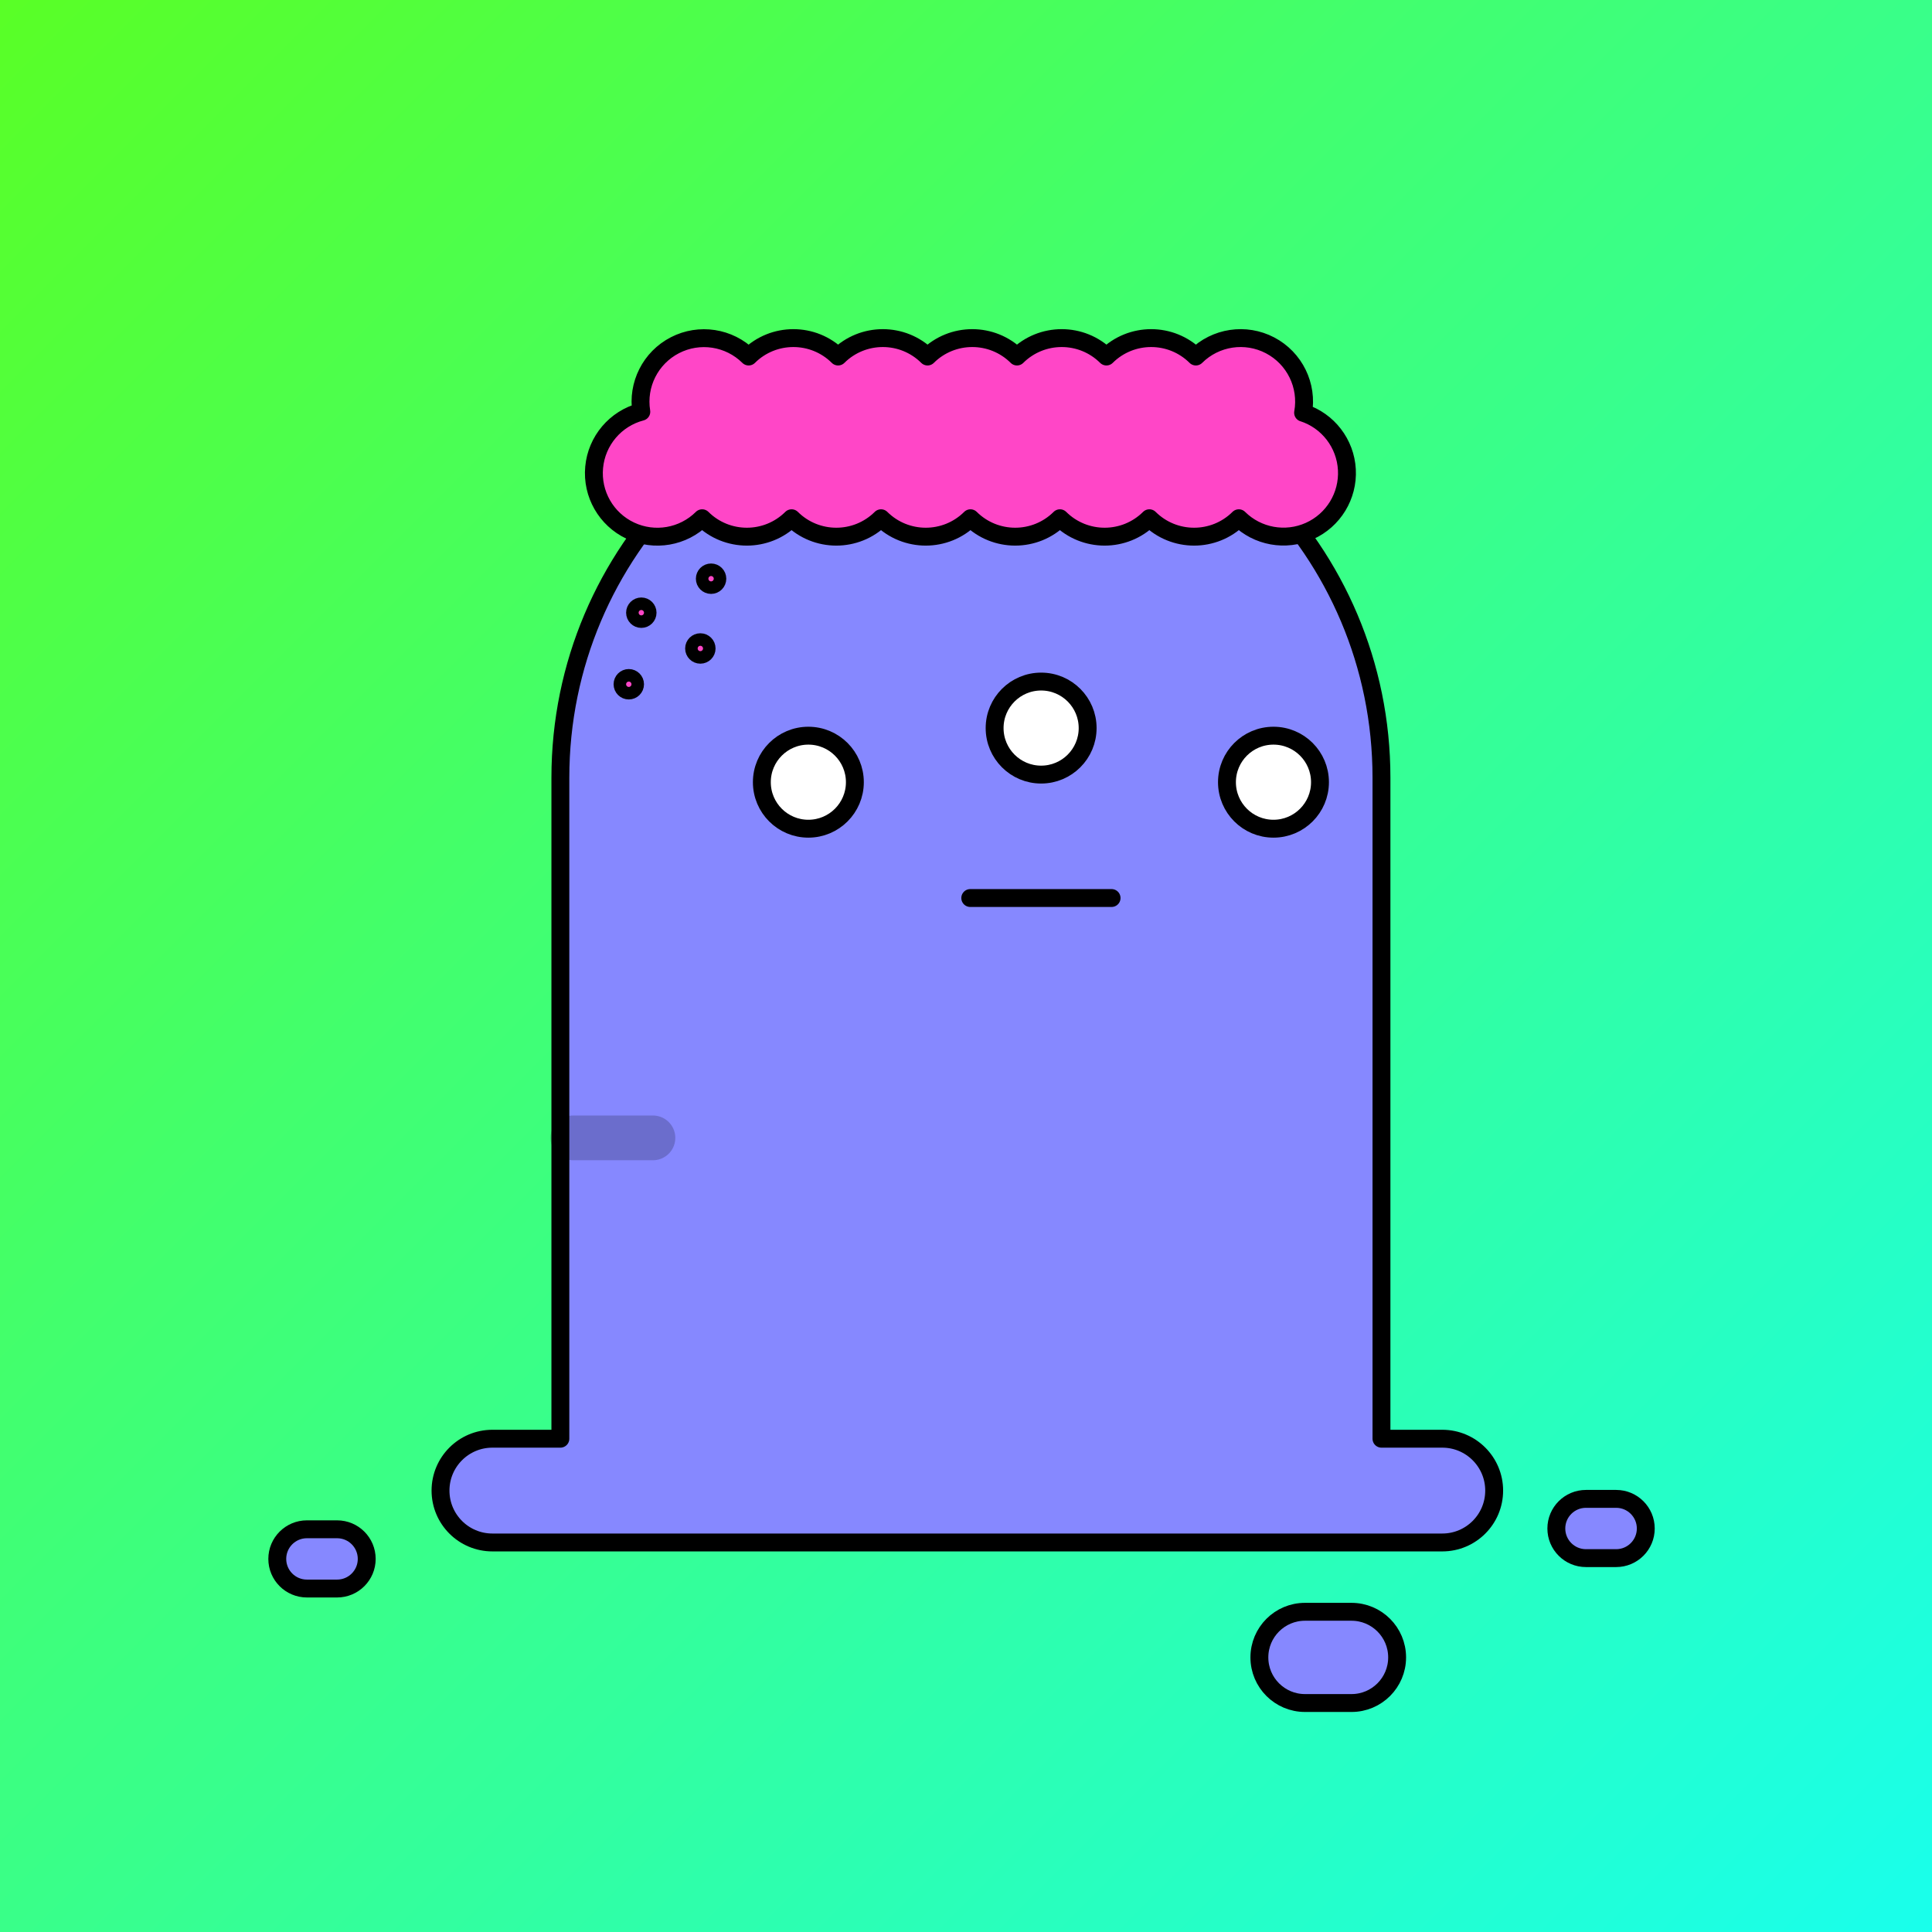
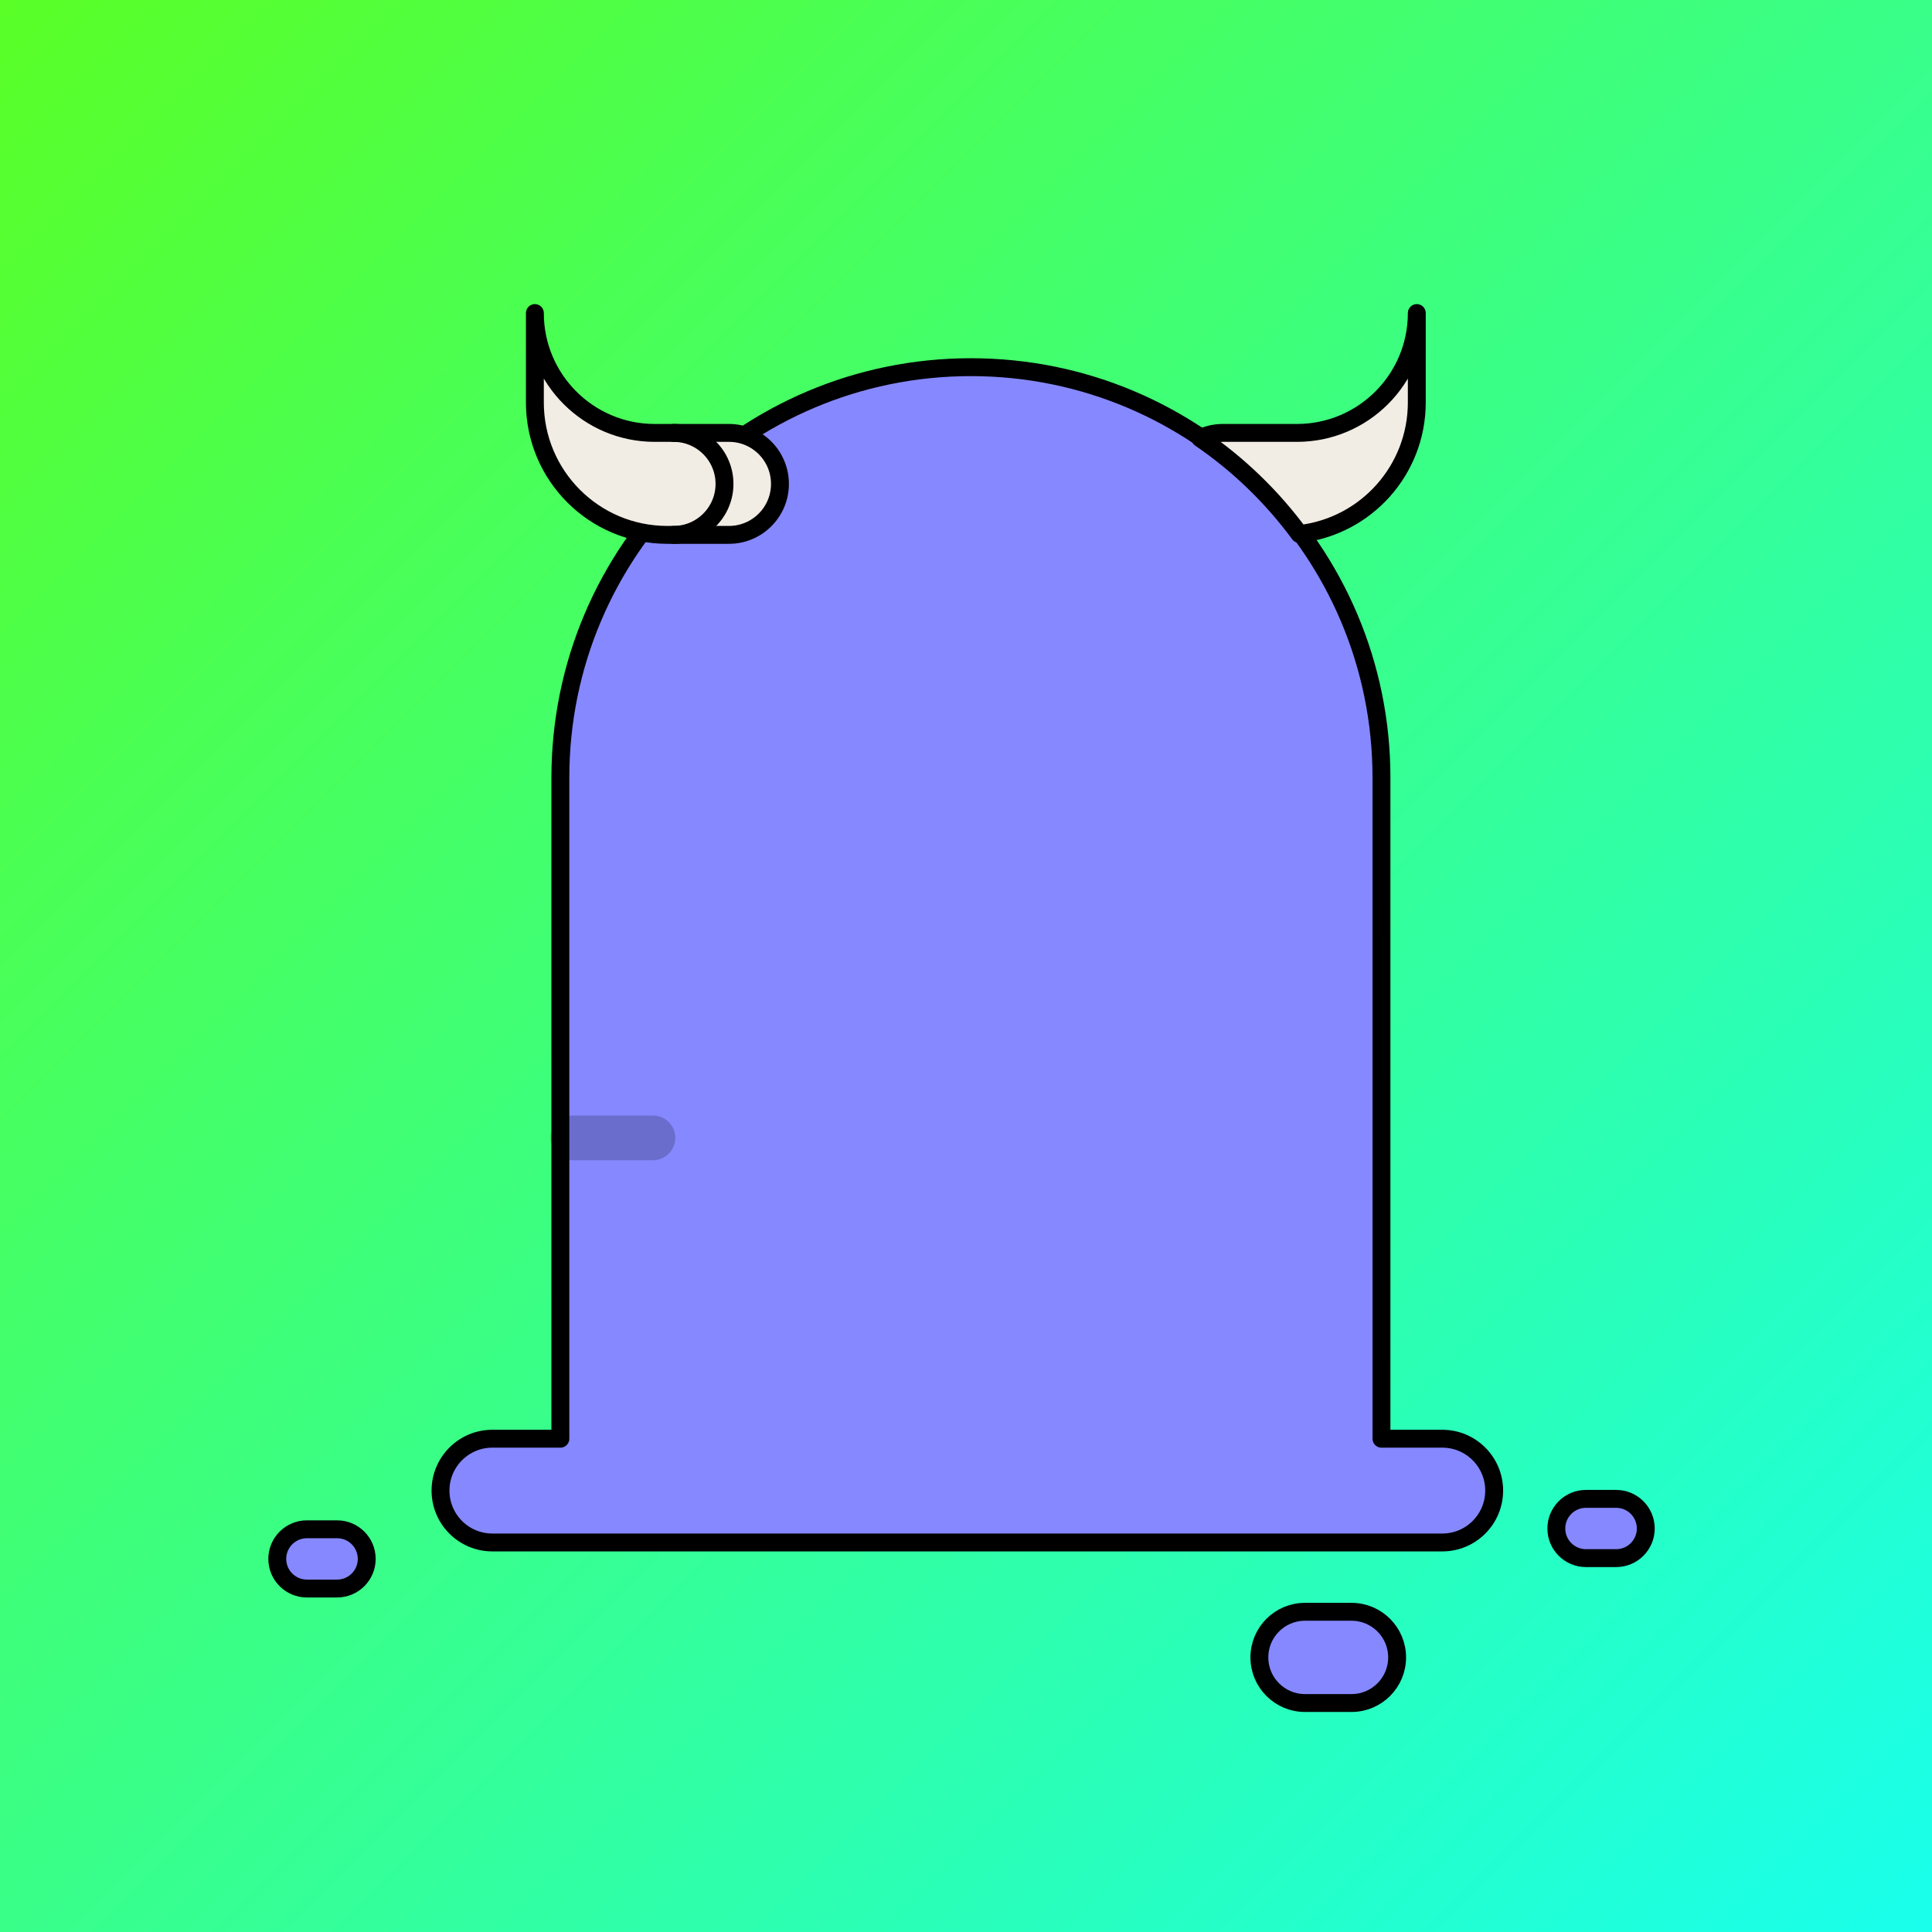
<svg xmlns="http://www.w3.org/2000/svg" id="Layer_1" data-name="Layer 1" viewBox="0 0 1080 1080">
  <defs>
    <linearGradient id="linear-gradient" x2="1080" y2="1080" gradientUnits="userSpaceOnUse">
      <stop offset="0" stop-color="#59ff26" />
      <stop offset="1" stop-color="#19ffec" />
    </linearGradient>
  </defs>
  <rect width="1080" height="1080" fill="url(#linear-gradient)" />
  <g stroke="#000" stroke-linecap="round" stroke-linejoin="round" stroke-width="10">
    <g fill="#8688ff">
      <path d="M806.25,804.25h-34V434.75c0-126.75-102.75-229.5-229.5-229.5h0c-126.75,0-229.5,102.75-229.5,229.5v369.5h-38a29,29,0,0,0-29,29h0a29,29,0,0,0,29,29h531a29,29,0,0,0,29-29h0A29,29,0,0,0,806.25,804.25Z" />
      <rect x="704" y="901" width="77" height="51" rx="25.5" />
      <rect x="155" y="854.88" width="50" height="33.12" rx="16.56" />
      <rect x="870" y="837.88" width="50" height="33.12" rx="16.56" />
      <line x1="320.25" y1="636.08" x2="365" y2="636.08" opacity="0.2" stroke-width="25" stroke-linecap="round" />
-             --&gt;
- 
- 
-             
- 
- 
-             
-         </g>
-     <g>
-       <circle cx="451.88" cy="437.25" r="26" fill="#fff" />
-       <circle cx="711.88" cy="437.25" r="26" fill="#fff" />
-       <circle cx="582" cy="407" r="26" fill="#fff" />
-       <line x1="542.38" y1="502" x2="621.38" y2="502" />
+     </g>
+     <g fill="#f1ece4">
+       <path d="M407.5,242H366a67,67,0,0,1-67-67v50a74,74,0,0,0,74,74H407.5a28.5,28.5,0,0,0,0-57Z" />
+       <path d="M376.5,242h0A28.5,28.5,0,0,1,405,270.5h0A28.5,28.5,0,0,1,376.5,299h0" fill="none" />
+       <path d="M725,242H683.5a28.36,28.36,0,0,0-12.61,2.94,230.29,230.29,0,0,1,55.5,53.58A74,74,0,0,0,792,225V175A67,67,0,0,1,725,242Z" />
    </g>
        --&gt;
- 
-         

        

        

        

        

        




+ 
+ 
        
+ 


        

        

        

        

        

        

        

        

        
-         <g fill="#ff46c7">
-       <circle cx="358.5" cy="342.5" r="3.5" />
-       <circle cx="391.5" cy="362.5" r="3.5" />
-       <circle cx="351.5" cy="382.5" r="3.5" />
-       <circle cx="397.5" cy="323.5" r="3.5" />
-       <path d="M728.44,230.73A35.49,35.49,0,0,0,668.5,199.3a35.49,35.49,0,0,0-50,0,35.49,35.49,0,0,0-50,0,35.49,35.49,0,0,0-50,0,35.49,35.49,0,0,0-50,0,35.49,35.49,0,0,0-50,0,35.49,35.49,0,0,0-60,30.87,35.5,35.5,0,1,0,34,59.53,35.49,35.49,0,0,0,50,0,35.49,35.49,0,0,0,50,0,35.49,35.49,0,0,0,50,0,35.49,35.49,0,0,0,50,0,35.49,35.49,0,0,0,50,0,35.49,35.49,0,0,0,50,0,35.5,35.5,0,1,0,35.94-59Z" />
+ 
+         
+ 
+         
+ 
+         
+ 
+         
+ 
+ 
+ 
+ 
+ 
+ 
+ 
+         
+ 
+ 
+         
+ 
+         
+ 
+ 
+ 
+ 
+ 
+ 
+ 
+ 
+ 
+ 
    </g>
-   </g>
</svg>
